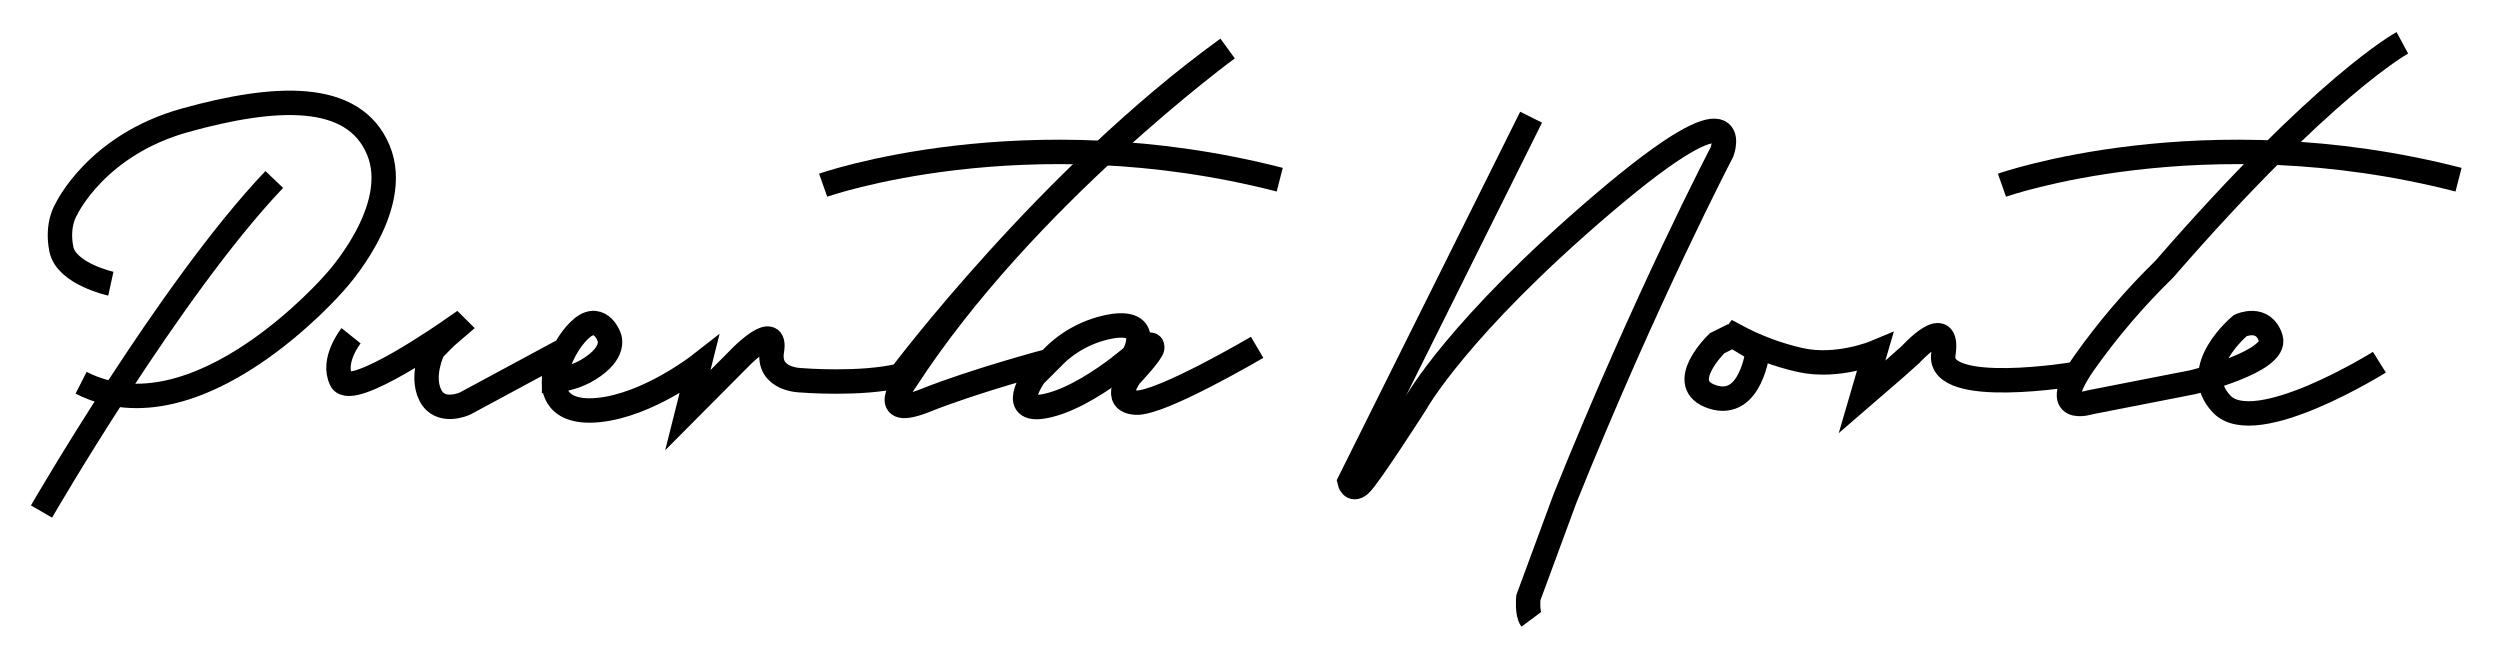
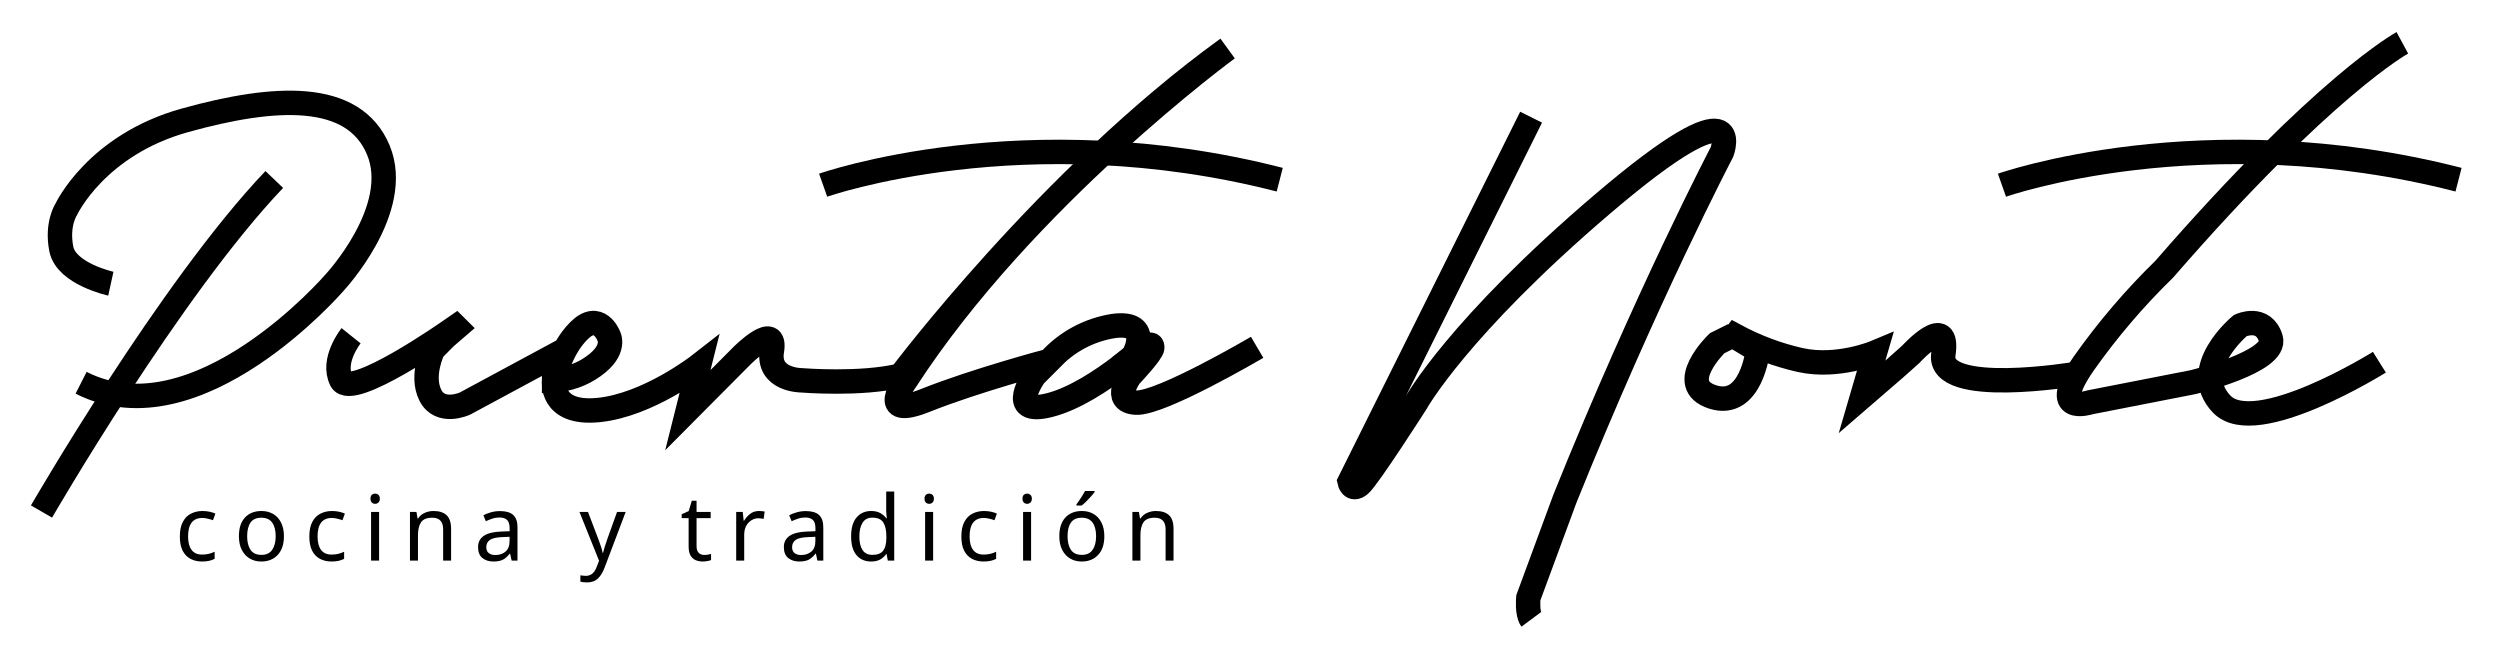
<svg xmlns="http://www.w3.org/2000/svg" id="Capa_1" data-name="Capa 1" viewBox="0 0 512 136.12">
  <defs>
-     <style>.cls-1{fill:none;stroke:#000;stroke-miterlimit:10;stroke-width:5px;}</style>
+     <style>.cls-1{fill:none;stroke:#000;stroke-miterlimit:10;stroke-width:5px;}.cls-2{font-size:18.61px;font-family:CenturyGothic, Century Gothic;letter-spacing:0.17em;}</style>
  </defs>
  <path class="cls-1" d="M22.7,58.1s-9.13-2-10.14-7.1,1-8.11,1-8.11S19.66,29.7,37.92,24.63s34.48-6.08,39.56,6.09-9,27.2-9,27.2S40.38,90.49,16.61,78.39" />
  <path class="cls-1" d="M8.5,104.76s26.37-45.64,47.67-68" />
  <path class="cls-1" d="M71.9,68.76s-4.06,5.07-2,9.12S92.18,67.74,92.18,67.74l1.2-.83.16.16-2.32,2L88.71,71.6s-2.61,5.27-.58,9.33,7.1,1.72,7.1,1.72l18.25-9.84v5.07A15.32,15.32,0,0,0,121.56,75c4.8-3.42,3.08-6.26,3.08-6.26s-2-5.08-6.08-1-5.08,10.14-5.08,10.14-1,7.11,9.13,6.09,20.57-9.17,20.57-9.17L140.87,84,152,72.81s7.1-7.1,6.09-1,6.08,6.08,6.08,6.08,12.17,1,20.29-1c0,0,30.43-40.57,66.95-66.95,0,0-41.59,30.43-65.94,68,0,0-6.08,8.12,4.06,4.06s25.36-8.11,25.36-8.11l-3,3s-6,8.35,3,6.09c5.3-1.33,11-5.25,14.37-7.81,1.77-1.36,2.87-2.34,2.87-2.34s4.06-7.1-4-6.08a22.33,22.33,0,0,0-13.19,7.1" />
  <path class="cls-1" d="M229.29,75.15l5.92-4.37s.76-.61.78.39S231.43,77,231.43,77s-3.84,5.16,1.21,5.46,24.82-11.33,24.82-11.33" />
  <path class="cls-1" d="M168.58,37.93s41.22-14.56,93.51-1.13" />
  <path class="cls-1" d="M313.57,24,276.39,98.66s.43,2,2.1.62S290,82.51,290,82.51s8.5-15.42,38.33-40.84,24.34-10.56,24.34-10.56-15.52,29.63-32.17,71L313,122.43s-.3,3.21.6,4.42" />
  <path class="cls-1" d="M355,68.63l-3.35,1.67s-8.77,8.49-.88,11S360,71.77,360,71.77l-4.77-2.86.13-.17a52.43,52.43,0,0,0,13.35,5C376.31,75.42,384,72.2,384,72.2l-2.65,9.07,6.76-5.84,3.21-2.86s8-8.82,6.68,0,27.22,4,27.22,4" />
  <path class="cls-1" d="M492,8.77S476,17.4,443.25,55.12A138.3,138.3,0,0,0,426.8,74.38c-7.62,10.93,1.3,8,1.3,8l21-4.11s17.46-4.21,15.95-9-6.22-2.61-6.22-2.61S448.07,75.48,455,82.76s32.3-8.58,32.3-8.58" />
  <path class="cls-1" d="M410,37.93s41.22-14.56,93.51-1.13" />
+   <text class="cls-2" transform="translate(35.8 114.81)">cocina y tradición</text>
</svg>
